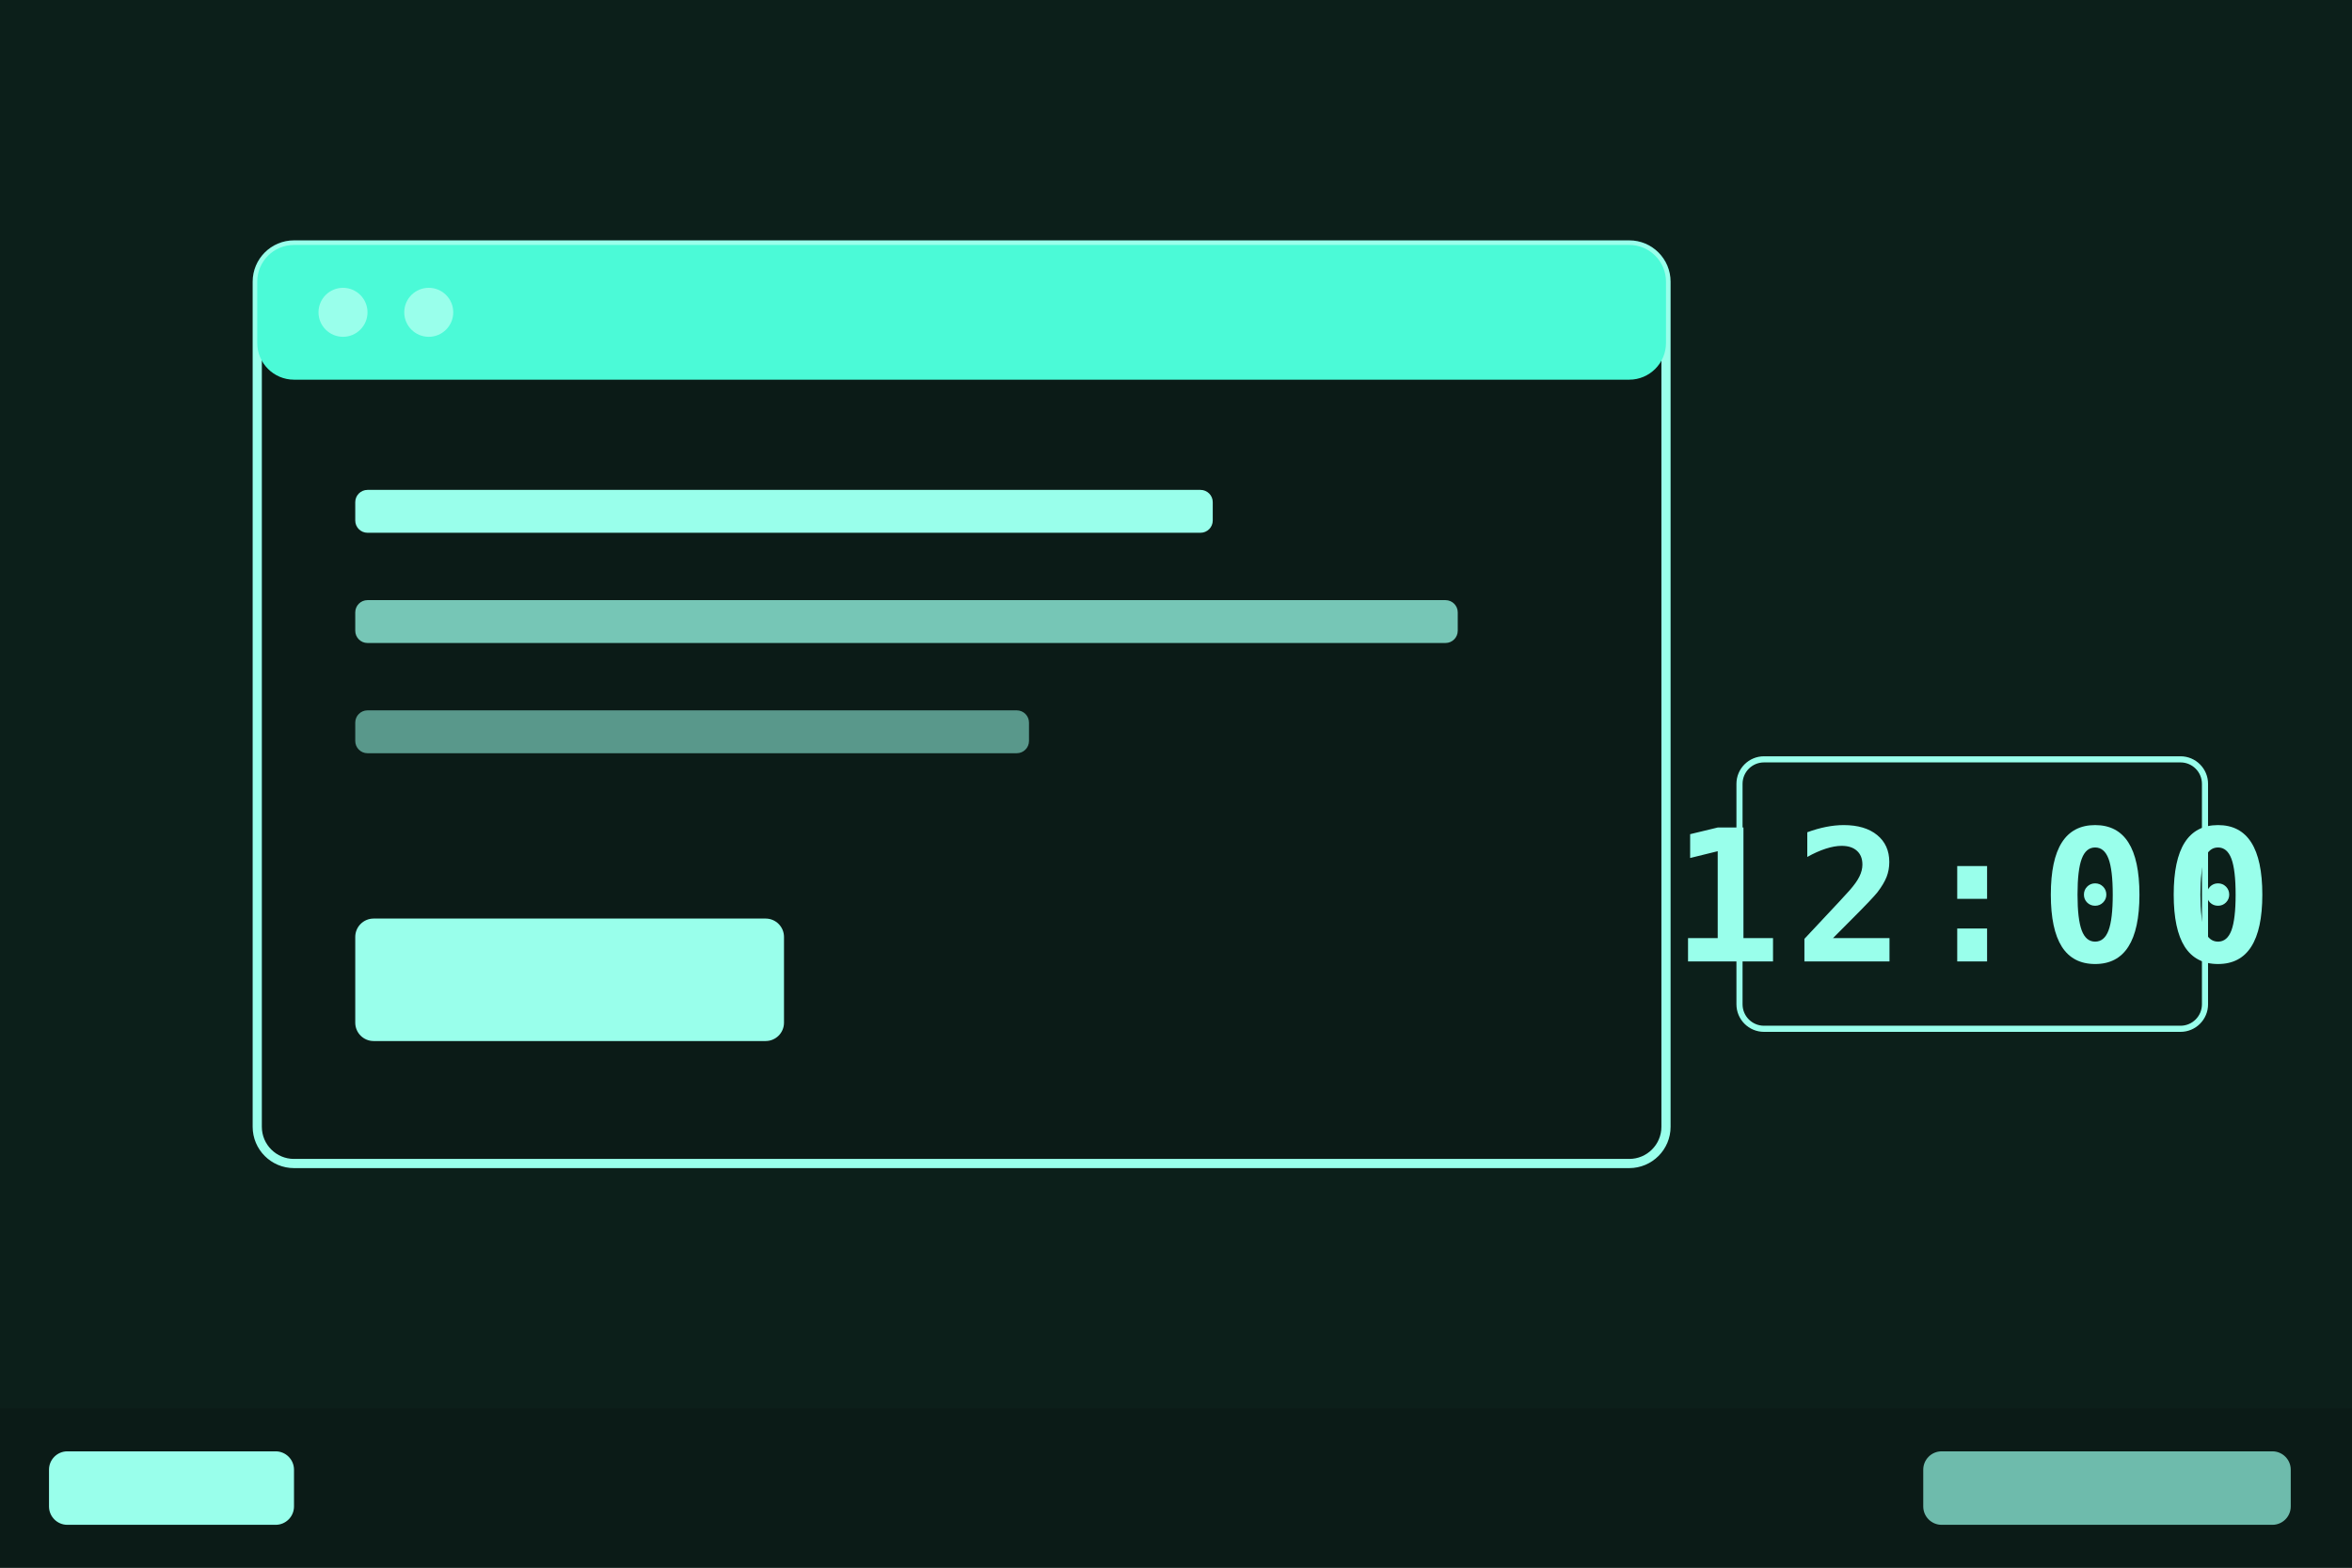
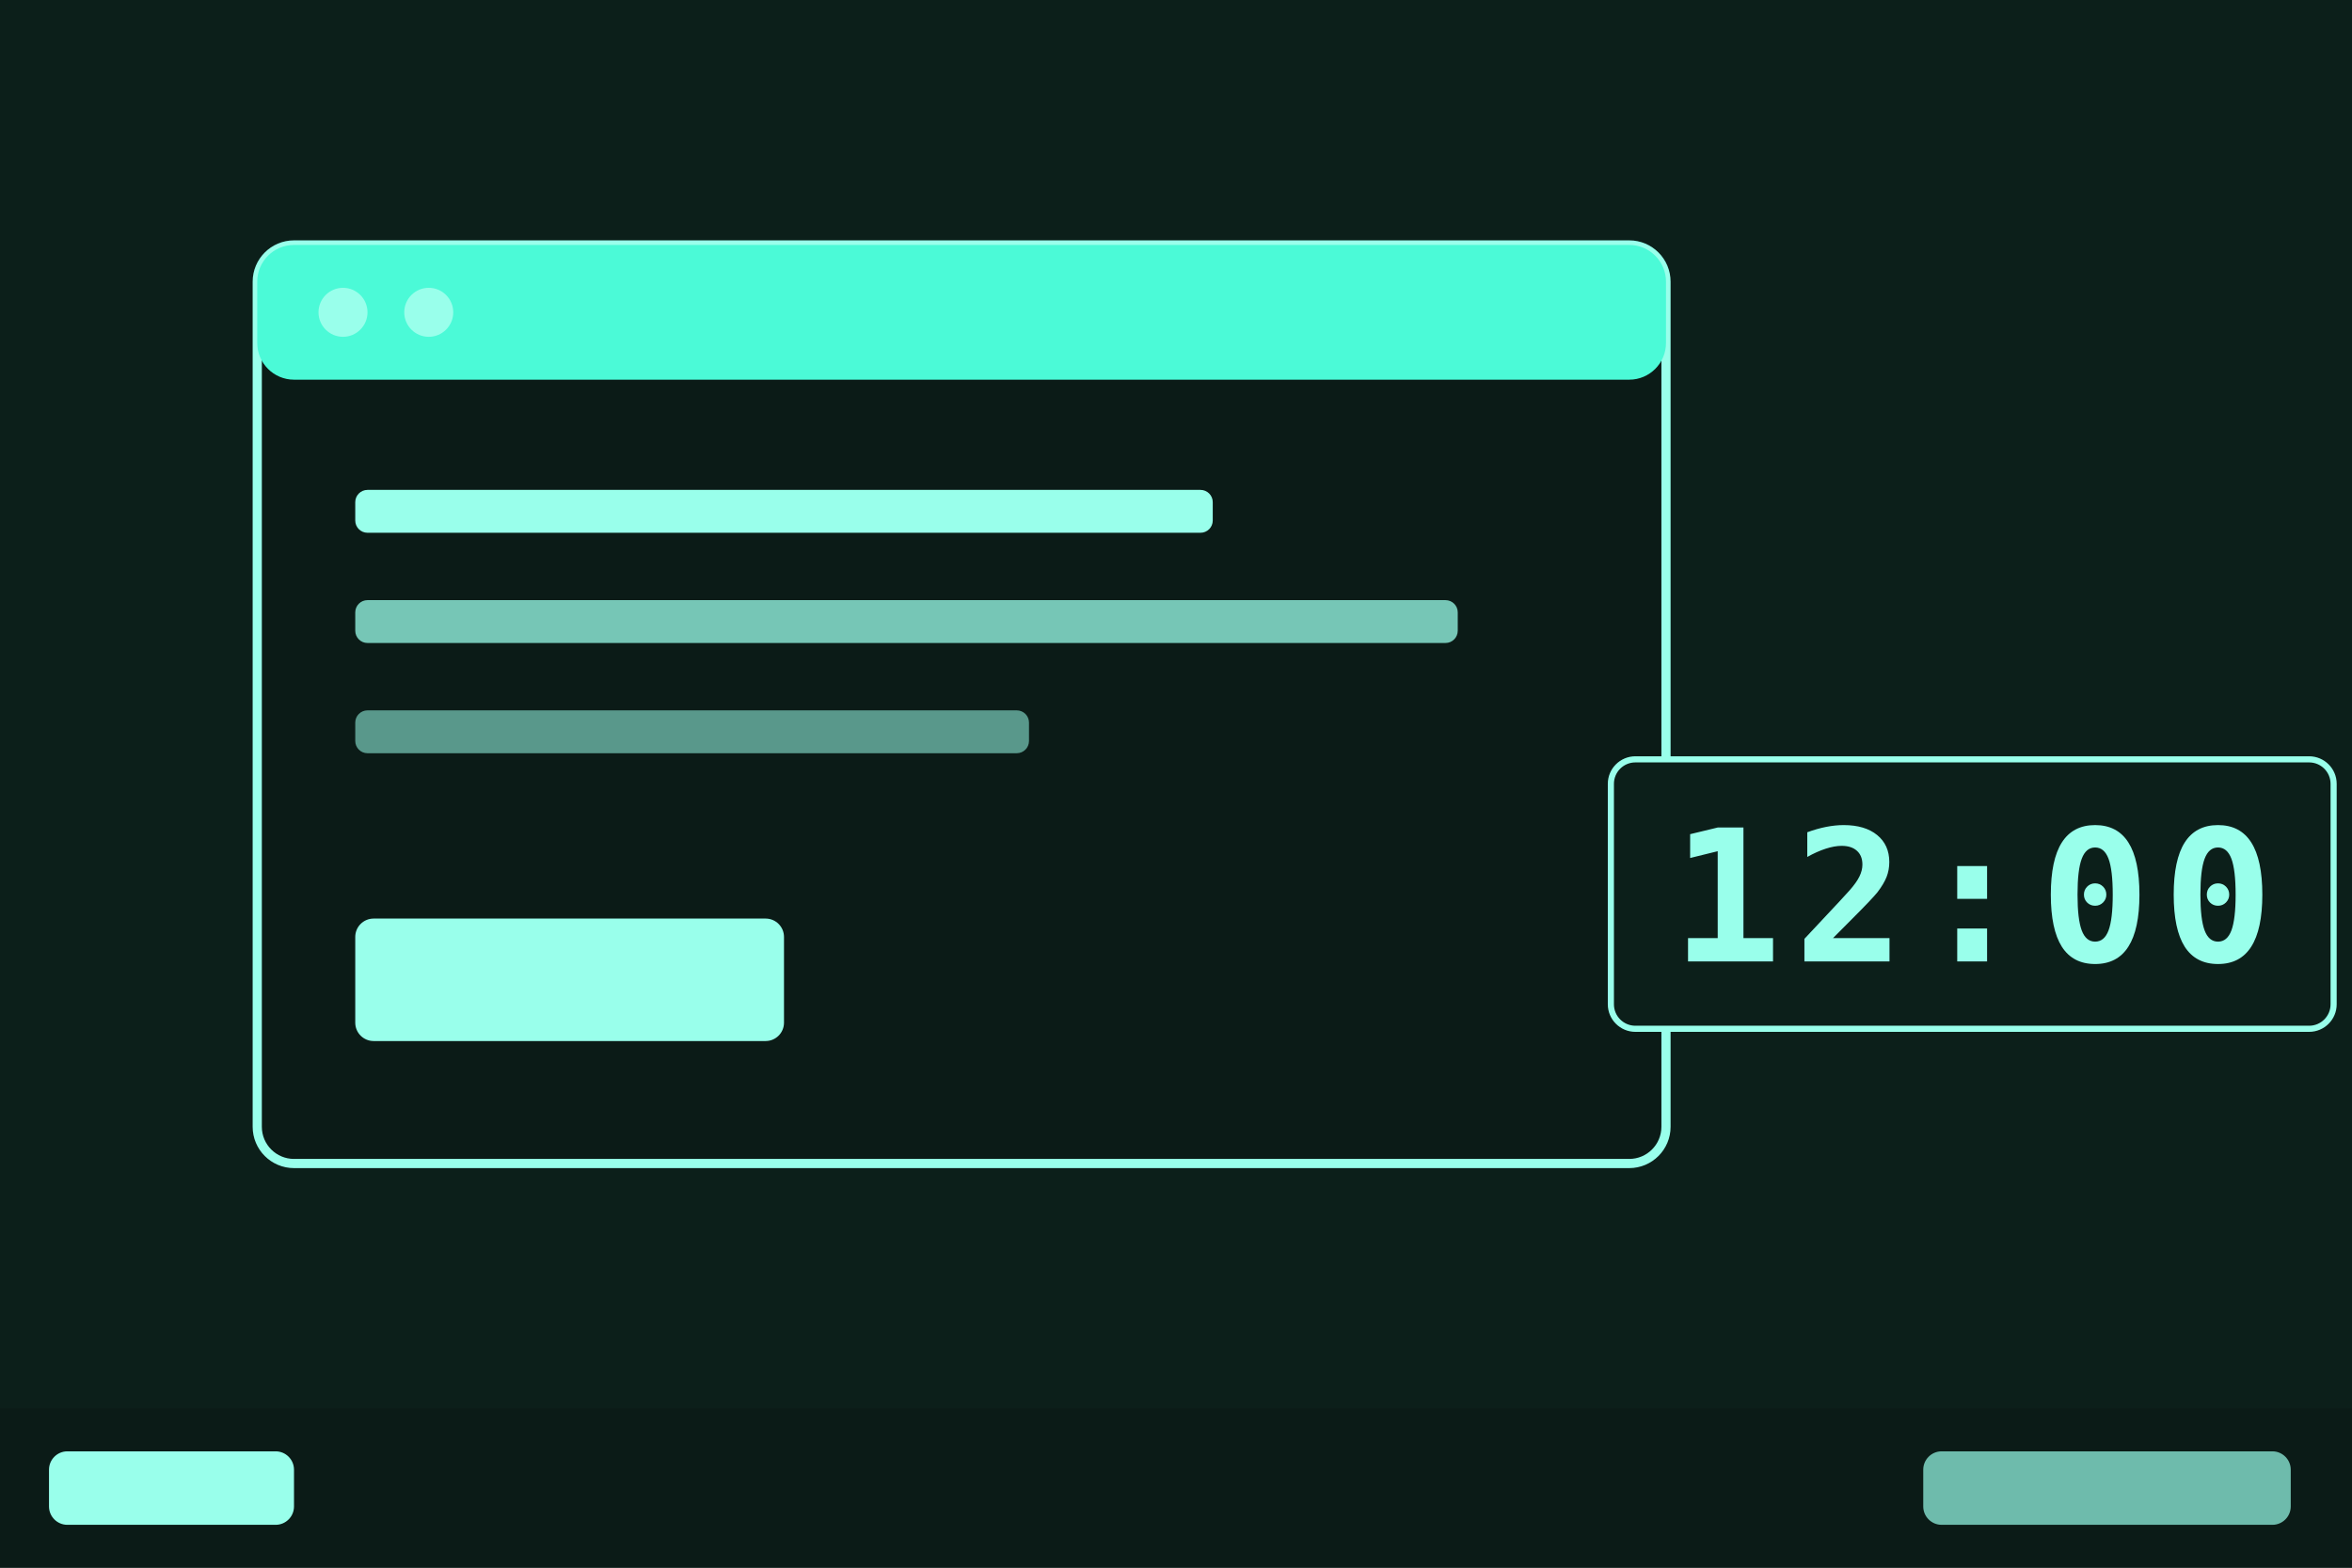
<svg xmlns="http://www.w3.org/2000/svg" width="384" height="256" viewBox="0 0 384 256">
  <rect width="384" height="256" fill="#0c1f1a" />
  <rect x="42" y="40" width="230" height="150" rx="6" fill="#0b1b17" stroke="#99ffeb" stroke-width="1.5" />
  <rect x="42" y="40" width="230" height="22" rx="6" fill="#4bfad7" />
  <circle cx="56" cy="51" r="4" fill="#99ffeb" />
  <circle cx="70" cy="51" r="4" fill="#99ffeb" />
  <rect x="58" y="80" width="140" height="7" rx="2" fill="#99ffeb" />
  <rect x="58" y="98" width="180" height="7" rx="2" fill="#99ffeb" opacity="0.75" />
  <rect x="58" y="116" width="110" height="7" rx="2" fill="#99ffeb" opacity="0.55" />
  <rect x="58" y="150" width="70" height="20" rx="3" fill="#99ffeb" />
-   <g transform="translate(288,150)" font-family="monospace" font-weight="bold">
-     <rect x="-4" y="-26" width="76" height="44" rx="4" fill="#0c1f1a" stroke="#99ffeb" stroke-width="1" />
-     <text x="34" y="7" font-size="30" fill="#99ffeb" text-anchor="middle" letter-spacing="2">12:00</text>
+   <g transform="translate(322,150)" font-family="monospace" font-weight="bold">
+     <rect x="-59.0" y="-26" width="118.0" height="44" rx="4" fill="#0c1f1a" stroke="#99ffeb" stroke-width="1" />
+     <text x="0" y="7" font-size="30" fill="#99ffeb" text-anchor="middle" letter-spacing="2">12:00</text>
  </g>
  <rect x="0" y="230" width="384" height="26" fill="#0b1b17" />
  <rect x="8" y="237" width="40" height="12" rx="3" fill="#99ffeb" />
  <rect x="314" y="237" width="60" height="12" rx="3" fill="#99ffeb" opacity="0.7" />
</svg>
